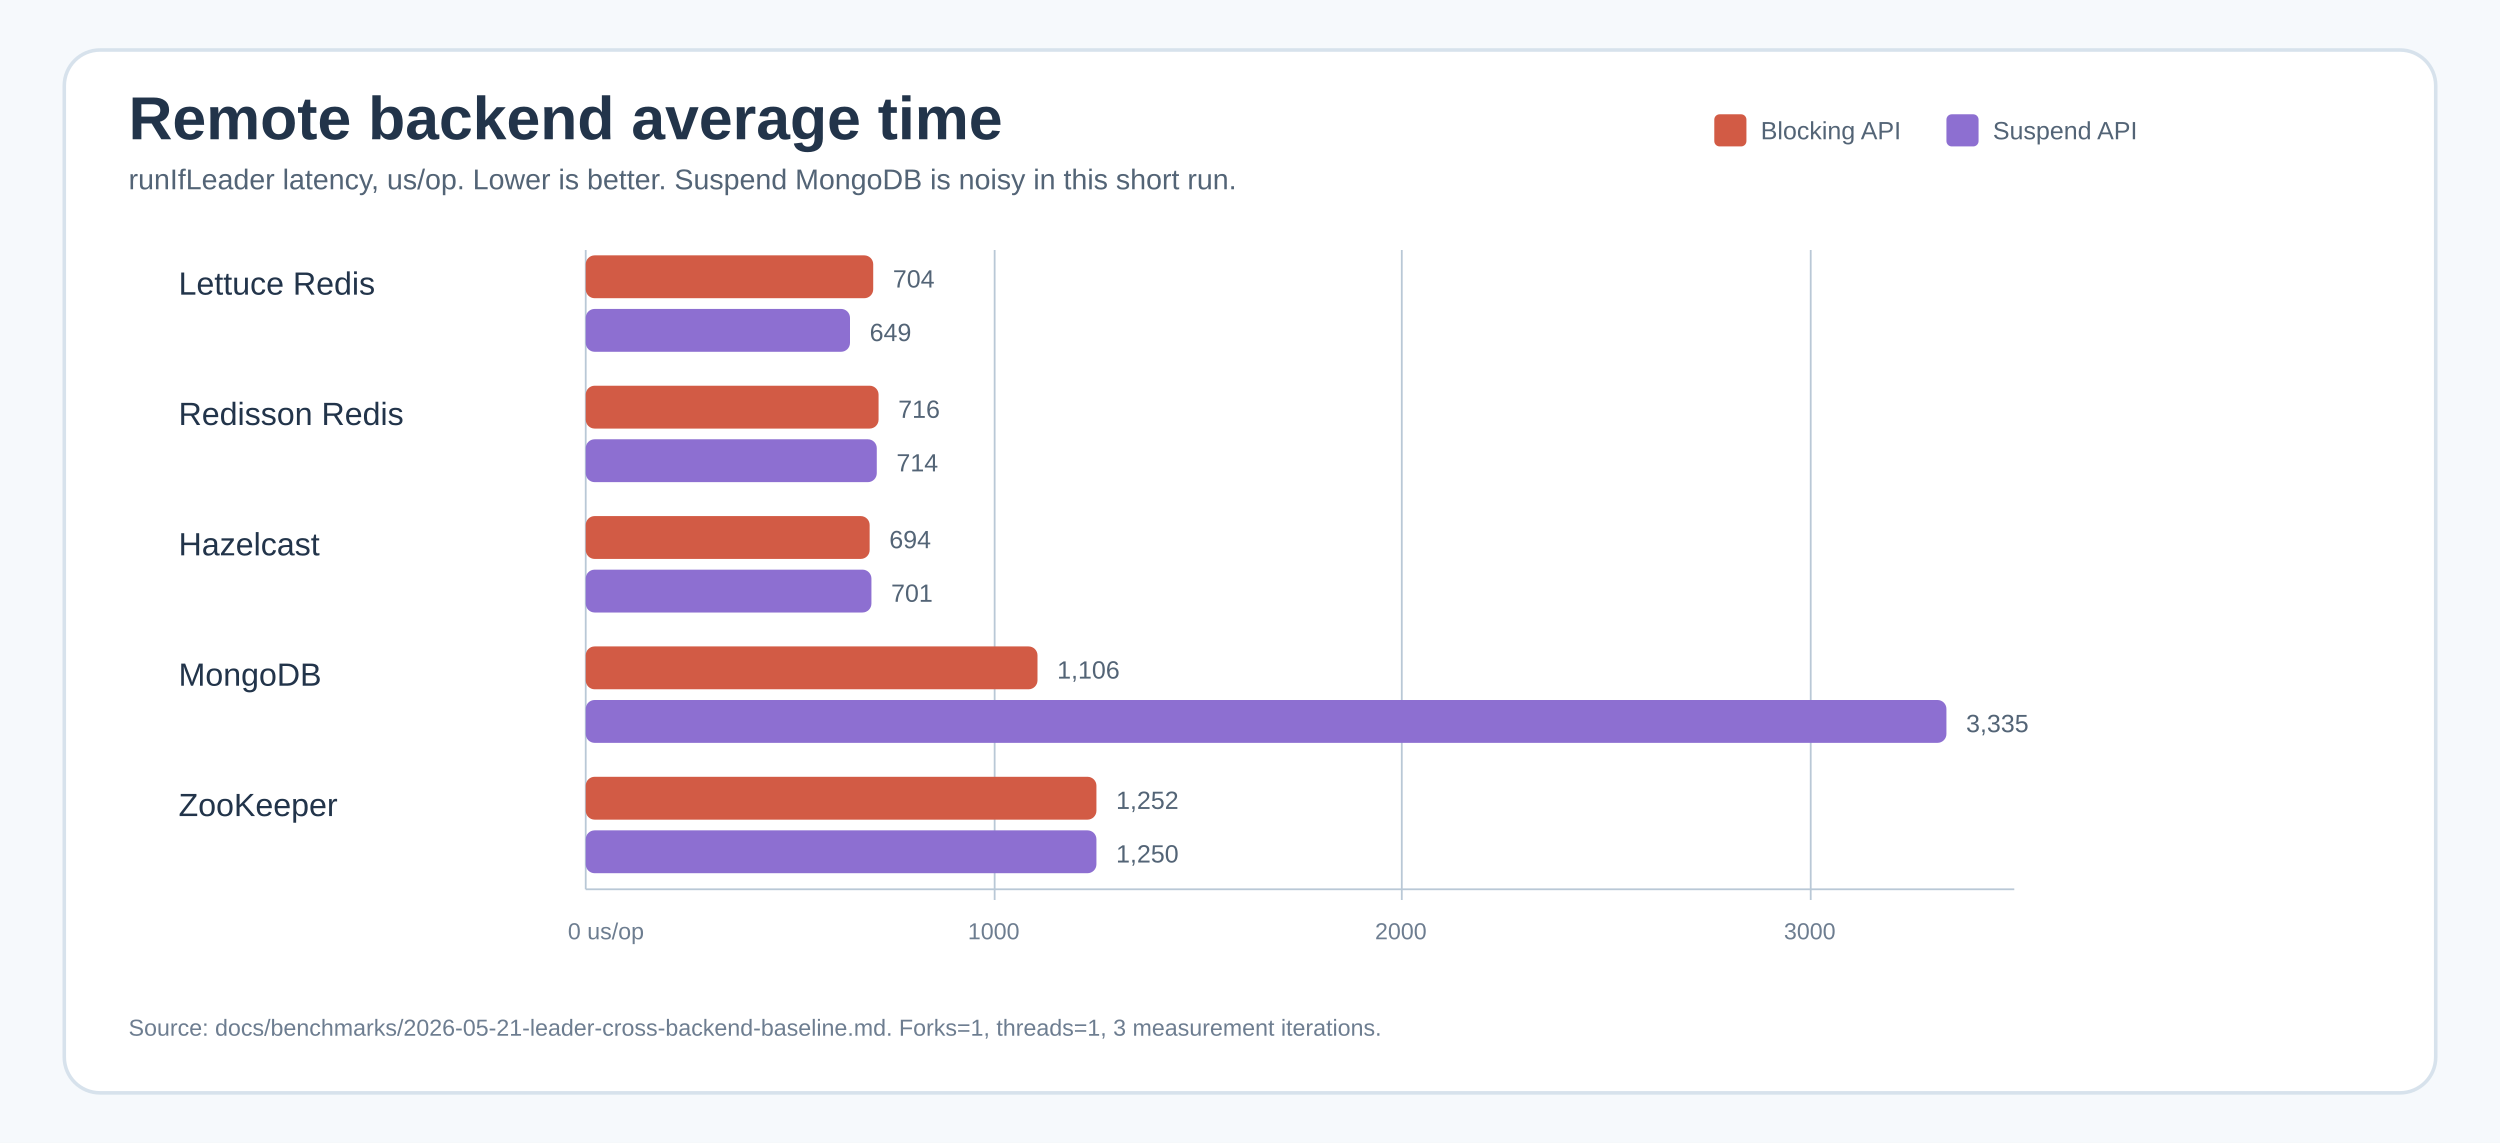
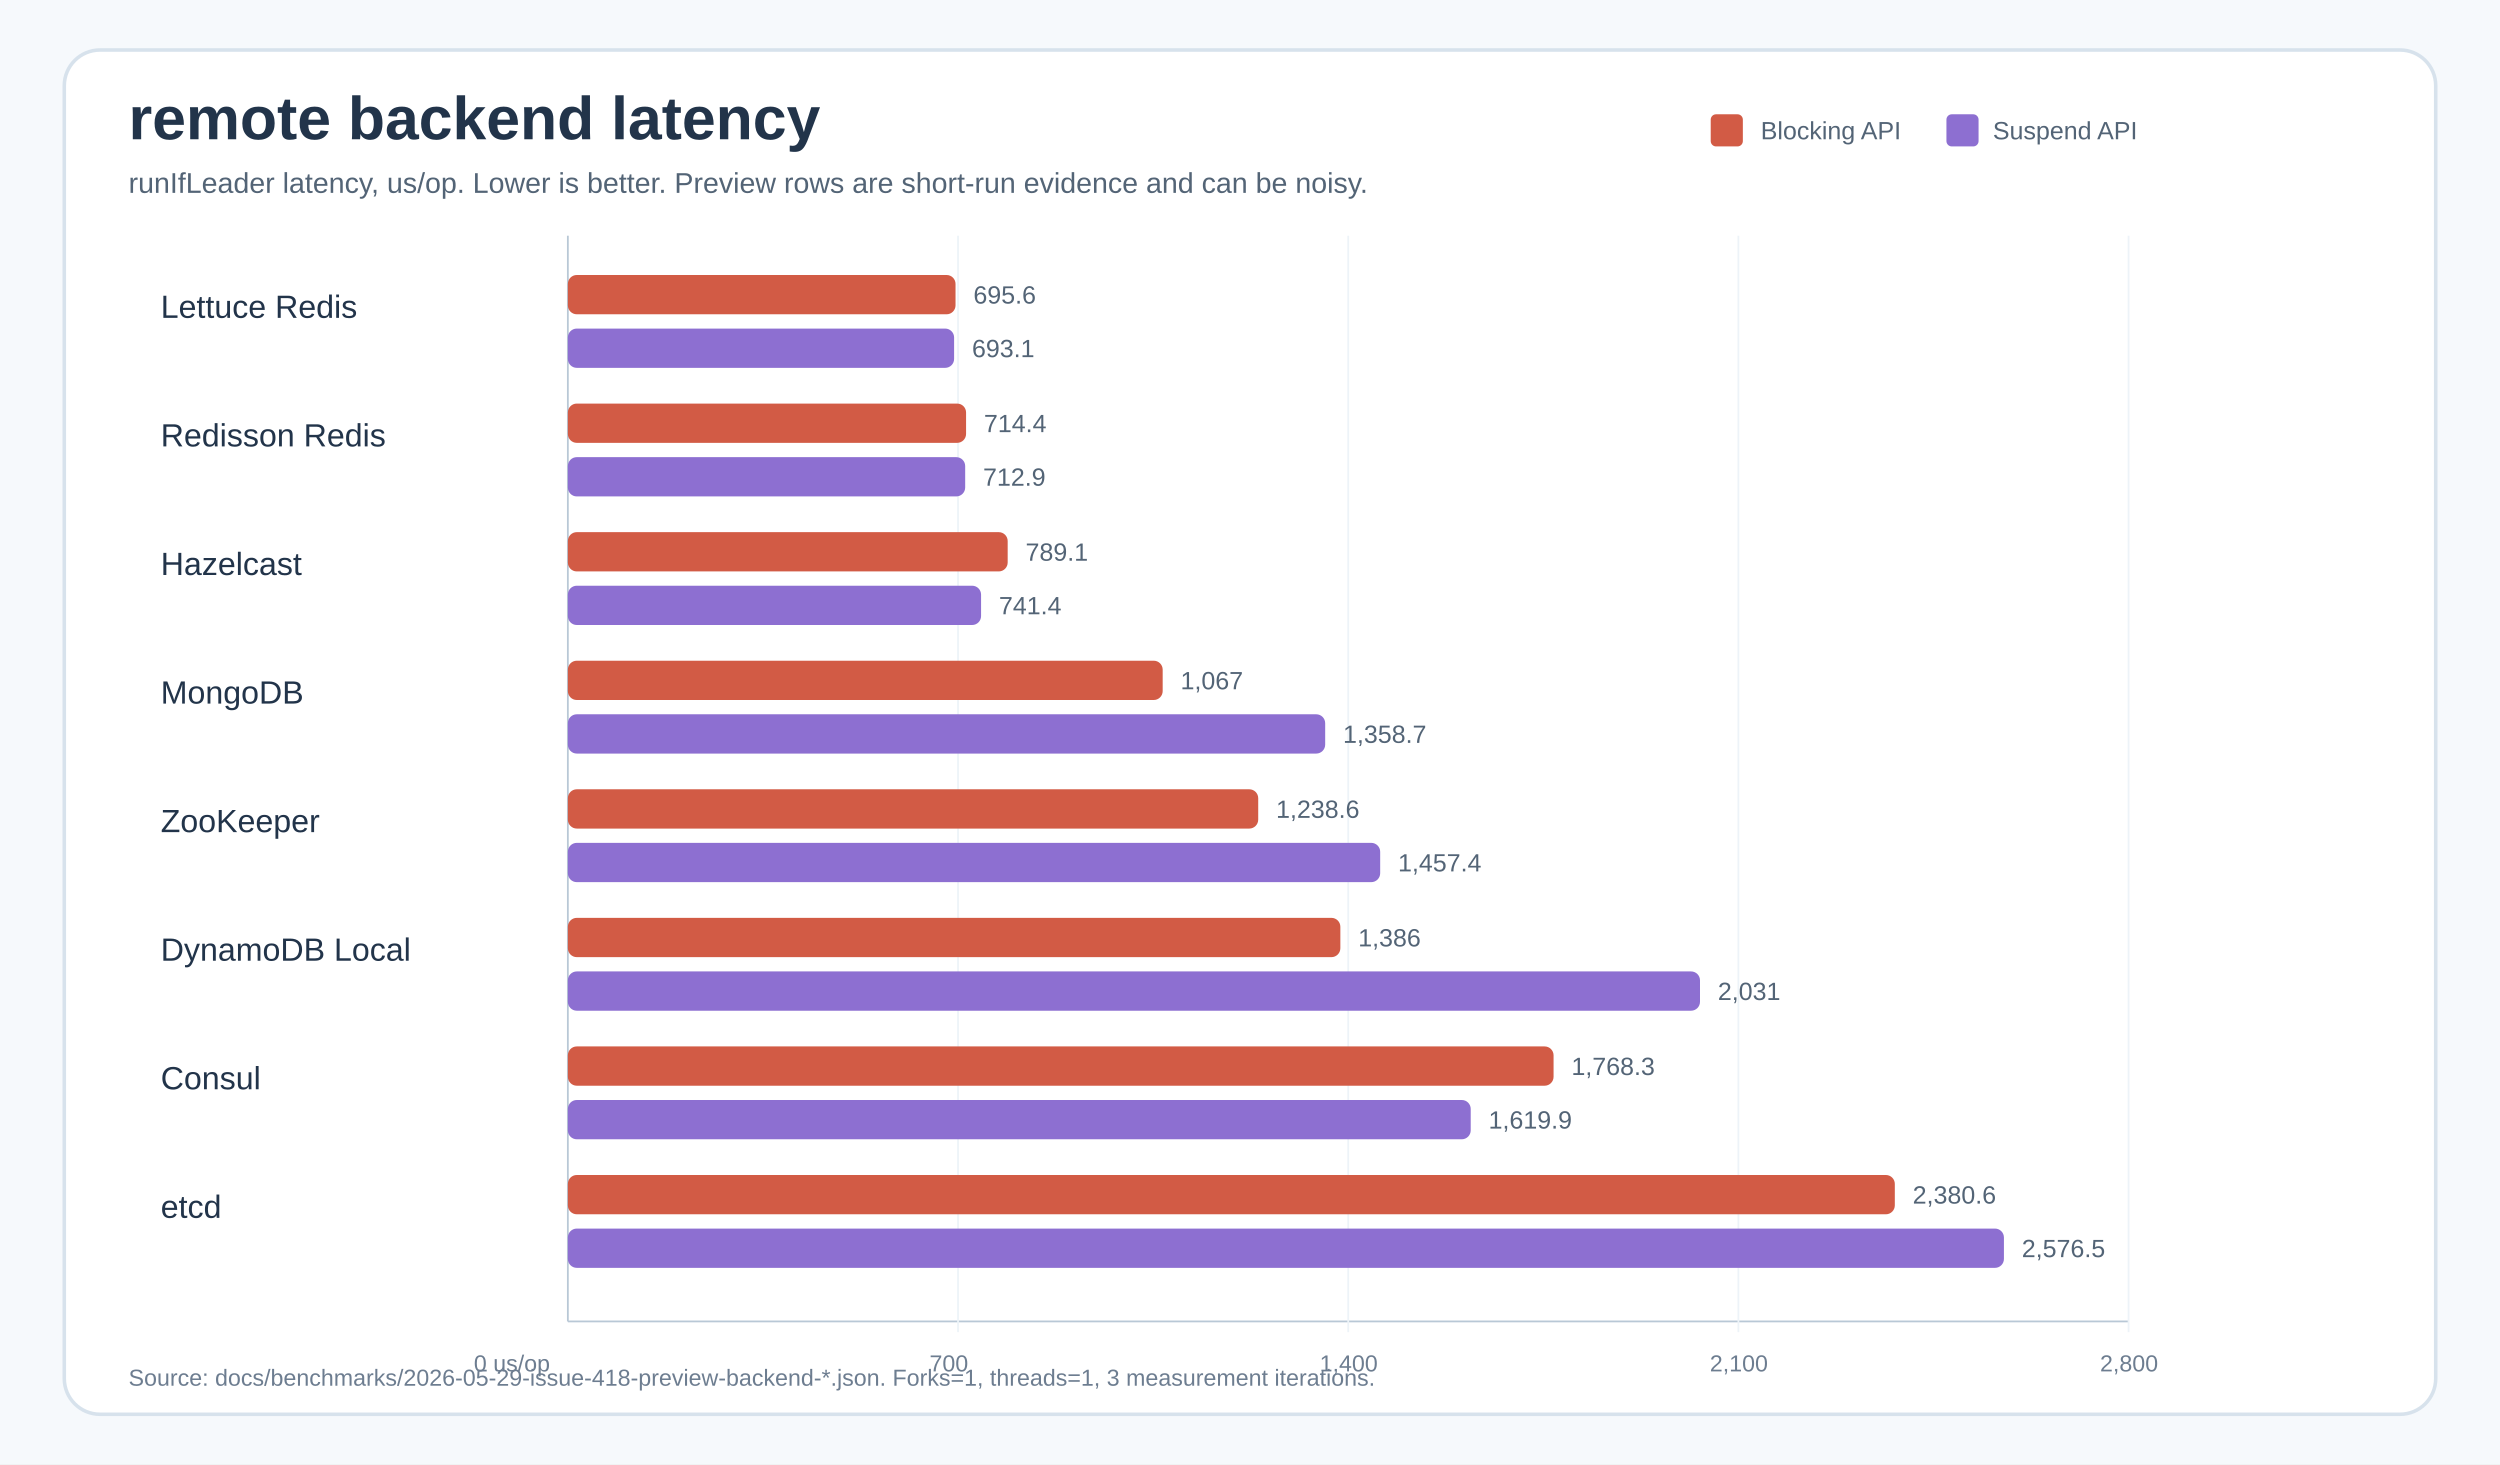
- <svg xmlns="http://www.w3.org/2000/svg" width="1400" height="640" viewBox="0 0 1400 640" role="img" aria-labelledby="title desc">
+ <svg xmlns="http://www.w3.org/2000/svg" width="1400" height="820" viewBox="0 0 1400 820" role="img" aria-labelledby="title desc">
  <defs>
-     <style>
-       .canvas{fill:#f6f9fc}.frame{fill:#fff;stroke:#d7e2ec;stroke-width:2}.title{font:700 34px Arial,sans-serif;fill:#22344a}.subtitle{font:16px Arial,sans-serif;fill:#536476}.label{font:18px Arial,sans-serif;fill:#22344a}.small{font:14px Arial,sans-serif;fill:#536476}.tick{font:13px Arial,sans-serif;fill:#6d7d90}.axis{stroke:#b9c8d6;stroke-width:1}.blocking{fill:#d25b45}.suspend{fill:#8d6fd1}.note{font:13px Arial,sans-serif;fill:#6d7d90}
-     </style>
+     <style>.canvas{fill:#f6f9fc}.frame{fill:#fff;stroke:#d7e2ec;stroke-width:2}.title{font:700 34px Arial,sans-serif;fill:#22344a}.subtitle{font:16px Arial,sans-serif;fill:#536476}.label{font:18px Arial,sans-serif;fill:#22344a}.small{font:14px Arial,sans-serif;fill:#536476}.tick{font:13px Arial,sans-serif;fill:#6d7d90}.axis{stroke:#b9c8d6;stroke-width:1}.grid{stroke:#edf3f8;stroke-width:1}.blocking{fill:#2f80ed}.suspend{fill:#21a67a}.latencyBlocking{fill:#d25b45}.latencySuspend{fill:#8d6fd1}.note{font:13px Arial,sans-serif;fill:#6d7d90}</style>
  </defs>
-   <rect class="canvas" width="1400" height="640" />
-   <rect class="frame" x="36" y="28" width="1328" height="584" rx="20" />
-   <text class="title" x="72" y="78">Remote backend average time</text>
-   <text class="subtitle" x="72" y="106">runIfLeader latency, us/op. Lower is better. Suspend MongoDB is noisy in this short run.</text>
-   <rect x="960" y="64" width="18" height="18" rx="3" class="blocking" />
+   <rect class="canvas" width="1400" height="820" />
+   <rect class="frame" x="36" y="28" width="1328" height="764" rx="20" />
+   <text class="title" x="72" y="78">remote backend latency</text>
+   <text class="subtitle" x="72" y="108">runIfLeader latency, us/op. Lower is better. Preview rows are short-run evidence and can be noisy.</text>
+   <rect x="958" y="64" width="18" height="18" rx="3" class="latencyBlocking" />
  <text class="small" x="986" y="78">Blocking API</text>
-   <rect x="1090" y="64" width="18" height="18" rx="3" class="suspend" />
+   <rect x="1090" y="64" width="18" height="18" rx="3" class="latencySuspend" />
  <text class="small" x="1116" y="78">Suspend API</text>
-   <line class="axis" x1="328" y1="498" x2="1128" y2="498" />
-   <line class="axis" x1="328" y1="140" x2="328" y2="498" />
-   <line class="axis" x1="557" y1="140" x2="557" y2="504" />
-   <text class="tick" x="542" y="526">1000</text>
-   <line class="axis" x1="785" y1="140" x2="785" y2="504" />
-   <text class="tick" x="770" y="526">2000</text>
-   <line class="axis" x1="1014" y1="140" x2="1014" y2="504" />
-   <text class="tick" x="999" y="526">3000</text>
-   <text class="tick" x="318" y="526">0 us/op</text>
-   <text class="label" x="100" y="165">Lettuce Redis</text>
-   <rect x="328" y="143" width="161" height="24" rx="5" class="blocking" />
-   <text class="small" x="500" y="161">704</text>
-   <rect x="328" y="173" width="148" height="24" rx="5" class="suspend" />
-   <text class="small" x="487" y="191">649</text>
-   <text class="label" x="100" y="238">Redisson Redis</text>
-   <rect x="328" y="216" width="164" height="24" rx="5" class="blocking" />
-   <text class="small" x="503" y="234">716</text>
-   <rect x="328" y="246" width="163" height="24" rx="5" class="suspend" />
-   <text class="small" x="502" y="264">714</text>
-   <text class="label" x="100" y="311">Hazelcast</text>
-   <rect x="328" y="289" width="159" height="24" rx="5" class="blocking" />
-   <text class="small" x="498" y="307">694</text>
-   <rect x="328" y="319" width="160" height="24" rx="5" class="suspend" />
-   <text class="small" x="499" y="337">701</text>
-   <text class="label" x="100" y="384">MongoDB</text>
-   <rect x="328" y="362" width="253" height="24" rx="5" class="blocking" />
-   <text class="small" x="592" y="380">1,106</text>
-   <rect x="328" y="392" width="762" height="24" rx="5" class="suspend" />
-   <text class="small" x="1101" y="410">3,335</text>
-   <text class="label" x="100" y="457">ZooKeeper</text>
-   <rect x="328" y="435" width="286" height="24" rx="5" class="blocking" />
-   <text class="small" x="625" y="453">1,252</text>
-   <rect x="328" y="465" width="286" height="24" rx="5" class="suspend" />
-   <text class="small" x="625" y="483">1,250</text>
-   <text class="note" x="72" y="580">Source: docs/benchmarks/2026-05-21-leader-cross-backend-baseline.md. Forks=1, threads=1, 3 measurement iterations.</text>
+   <line class="axis" x1="318" y1="740" x2="1192" y2="740" />
+   <line class="axis" x1="318" y1="132" x2="318" y2="740" />
+   <line class="grid" x1="536.5" y1="132" x2="536.5" y2="746" />
+   <text class="tick" x="520.5" y="768">700</text>
+   <line class="grid" x1="755.0" y1="132" x2="755.0" y2="746" />
+   <text class="tick" x="739" y="768">1,400</text>
+   <line class="grid" x1="973.5" y1="132" x2="973.5" y2="746" />
+   <text class="tick" x="957.5" y="768">2,100</text>
+   <line class="grid" x1="1192.0" y1="132" x2="1192.0" y2="746" />
+   <text class="tick" x="1176" y="768">2,800</text>
+   <text class="tick" x="308" y="768" text-anchor="end">0 us/op</text>
+   <text class="label" x="90" y="178">Lettuce Redis</text>
+   <rect x="318" y="154" width="217.1" height="22" rx="5" class="latencyBlocking" />
+   <text class="small" x="545.1" y="170">695.6</text>
+   <rect x="318" y="184" width="216.3" height="22" rx="5" class="latencySuspend" />
+   <text class="small" x="544.3" y="200">693.1</text>
+   <text class="label" x="90" y="250">Redisson Redis</text>
+   <rect x="318" y="226" width="223.0" height="22" rx="5" class="latencyBlocking" />
+   <text class="small" x="551.0" y="242">714.4</text>
+   <rect x="318" y="256" width="222.5" height="22" rx="5" class="latencySuspend" />
+   <text class="small" x="550.5" y="272">712.9</text>
+   <text class="label" x="90" y="322">Hazelcast</text>
+   <rect x="318" y="298" width="246.3" height="22" rx="5" class="latencyBlocking" />
+   <text class="small" x="574.3" y="314">789.1</text>
+   <rect x="318" y="328" width="231.4" height="22" rx="5" class="latencySuspend" />
+   <text class="small" x="559.4" y="344">741.4</text>
+   <text class="label" x="90" y="394">MongoDB</text>
+   <rect x="318" y="370" width="333.1" height="22" rx="5" class="latencyBlocking" />
+   <text class="small" x="661.1" y="386">1,067</text>
+   <rect x="318" y="400" width="424.1" height="22" rx="5" class="latencySuspend" />
+   <text class="small" x="752.1" y="416">1,358.7</text>
+   <text class="label" x="90" y="466">ZooKeeper</text>
+   <rect x="318" y="442" width="386.6" height="22" rx="5" class="latencyBlocking" />
+   <text class="small" x="714.6" y="458">1,238.6</text>
+   <rect x="318" y="472" width="454.9" height="22" rx="5" class="latencySuspend" />
+   <text class="small" x="782.9" y="488">1,457.4</text>
+   <text class="label" x="90" y="538">DynamoDB Local</text>
+   <rect x="318" y="514" width="432.6" height="22" rx="5" class="latencyBlocking" />
+   <text class="small" x="760.6" y="530">1,386</text>
+   <rect x="318" y="544" width="634.0" height="22" rx="5" class="latencySuspend" />
+   <text class="small" x="962.0" y="560">2,031</text>
+   <text class="label" x="90" y="610">Consul</text>
+   <rect x="318" y="586" width="552.0" height="22" rx="5" class="latencyBlocking" />
+   <text class="small" x="880.0" y="602">1,768.3</text>
+   <rect x="318" y="616" width="505.6" height="22" rx="5" class="latencySuspend" />
+   <text class="small" x="833.6" y="632">1,619.9</text>
+   <text class="label" x="90" y="682">etcd</text>
+   <rect x="318" y="658" width="743.1" height="22" rx="5" class="latencyBlocking" />
+   <text class="small" x="1071.1" y="674">2,380.6</text>
+   <rect x="318" y="688" width="804.2" height="22" rx="5" class="latencySuspend" />
+   <text class="small" x="1132.2" y="704">2,576.5</text>
+   <text class="note" x="72" y="776">Source: docs/benchmarks/2026-05-29-issue-418-preview-backend-*.json. Forks=1, threads=1, 3 measurement iterations.</text>
</svg>
